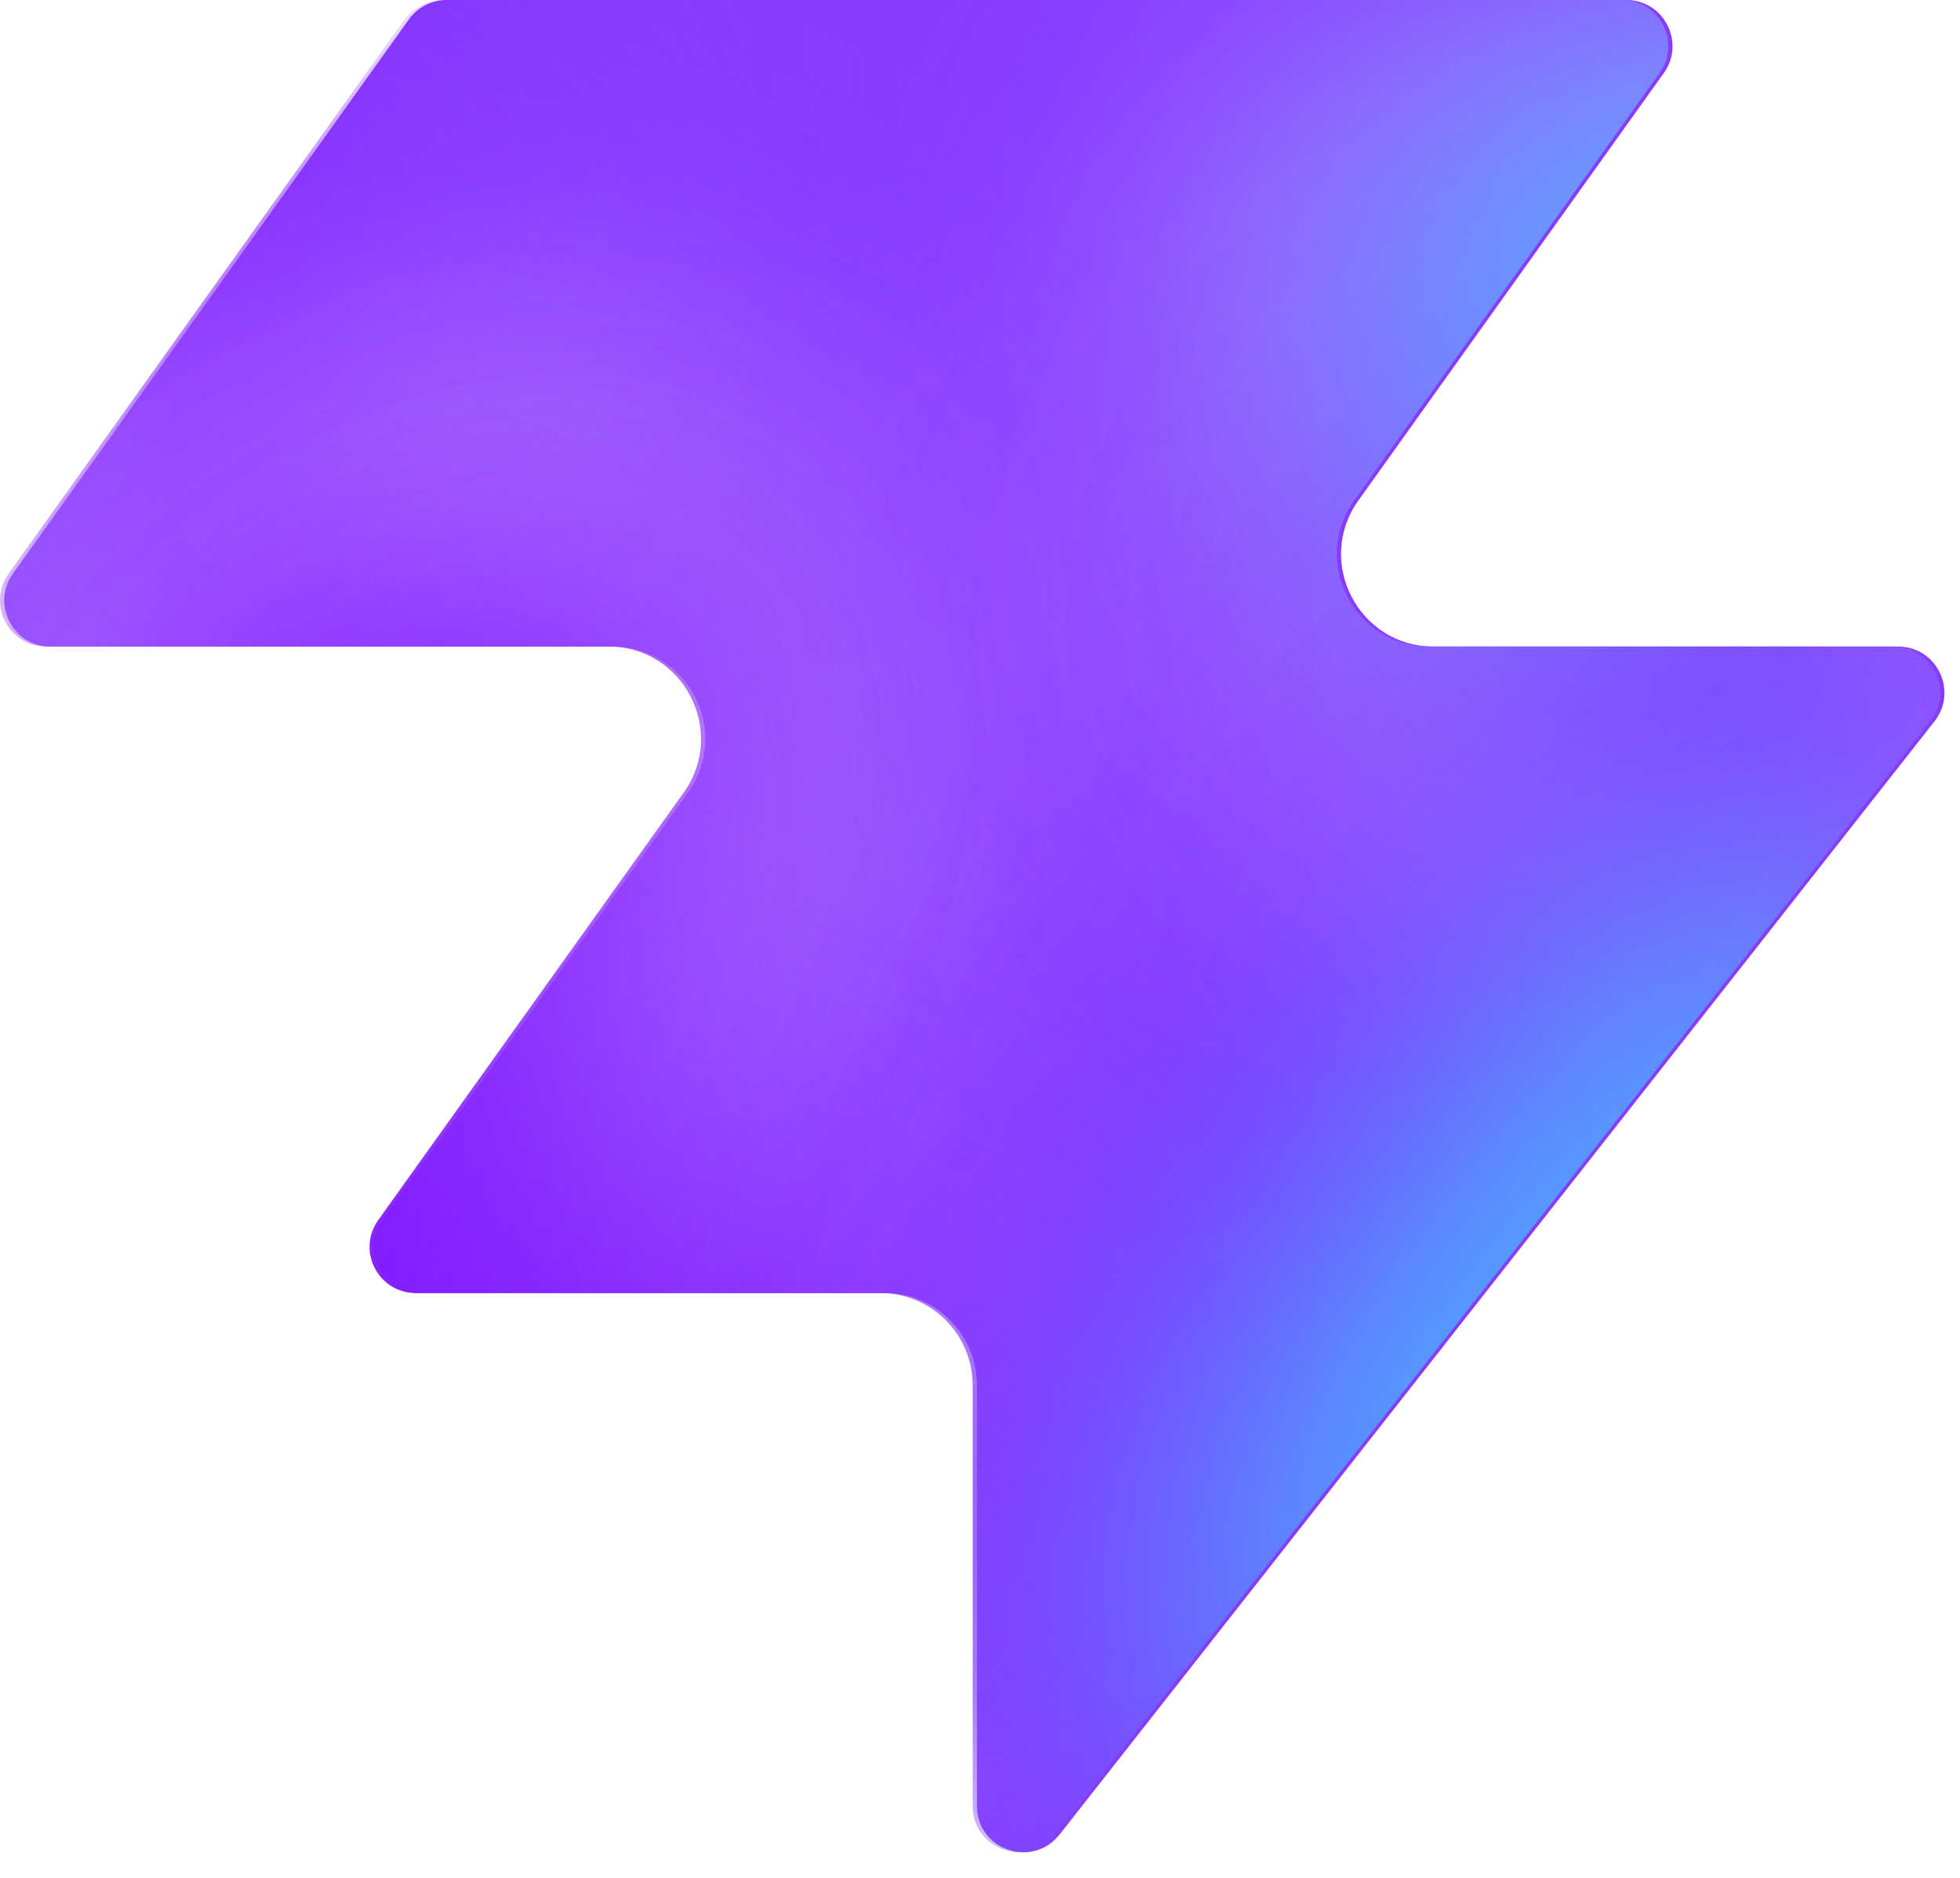
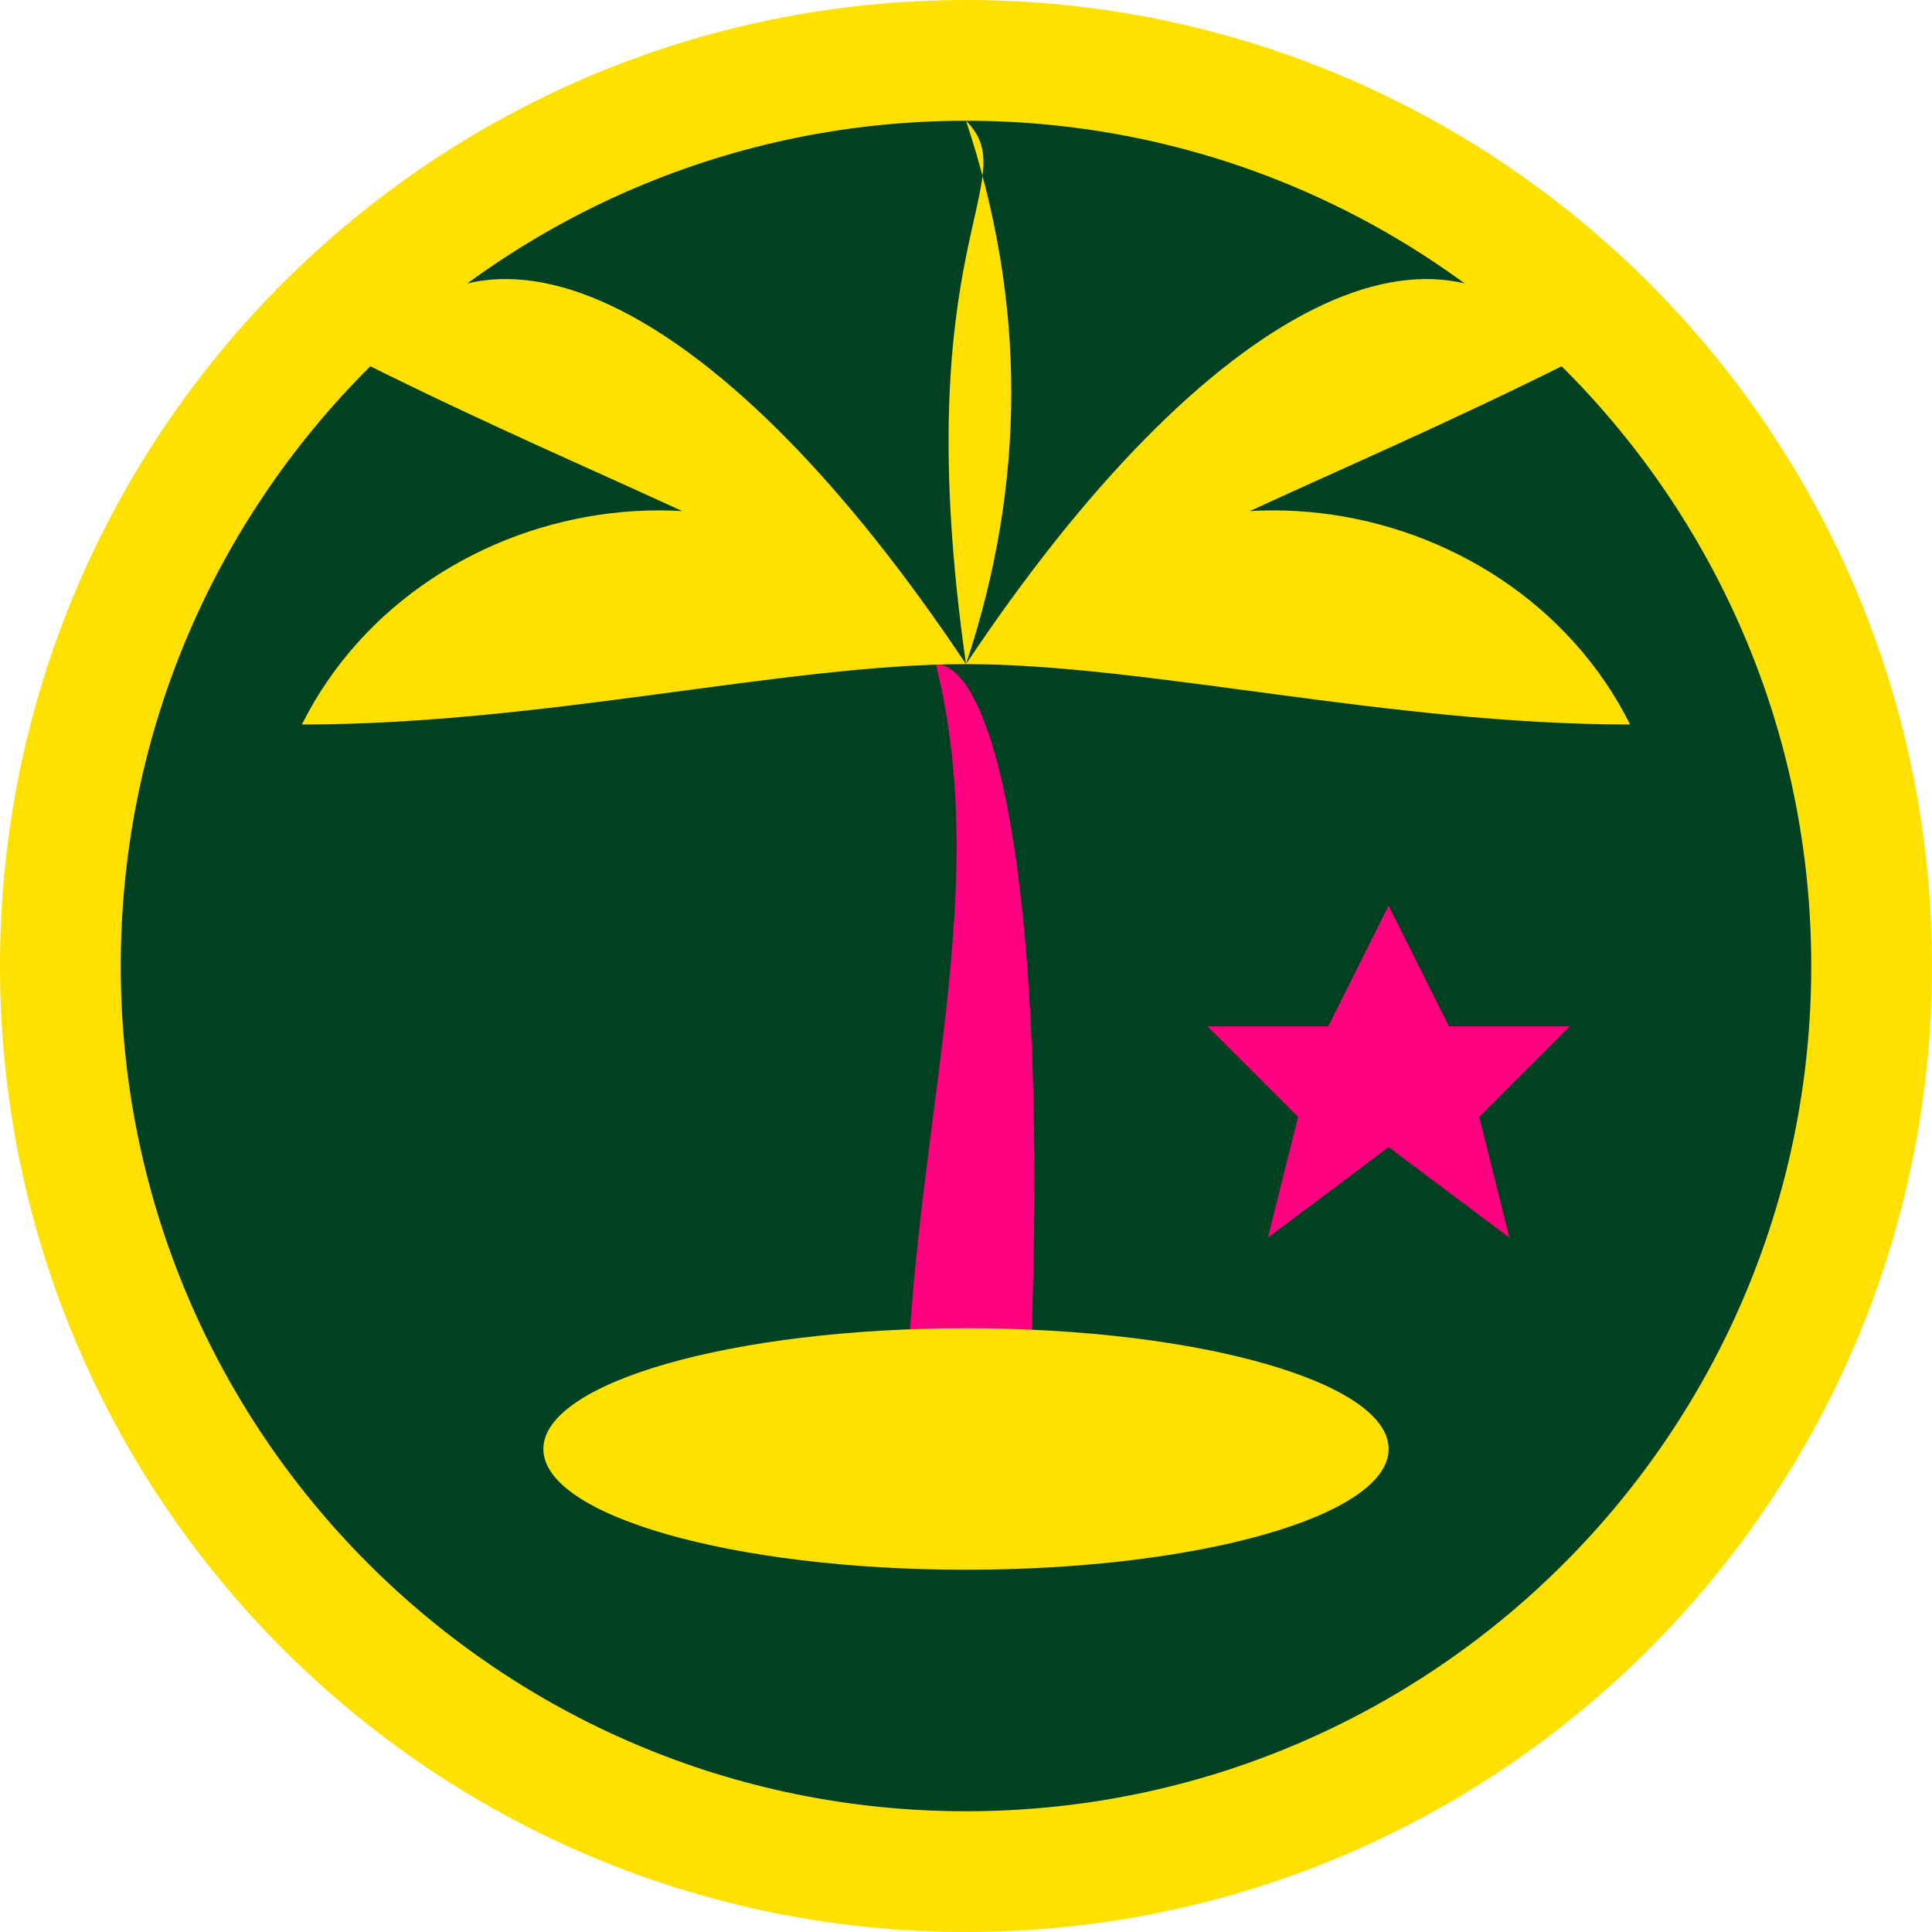
- <svg xmlns="http://www.w3.org/2000/svg" width="48" height="46" fill="none" viewBox="0 0 48 46">
-   <path fill="#863bff" d="M25.946 44.938c-.664.845-2.021.375-2.021-.698V33.937a2.26 2.26 0 0 0-2.262-2.262H10.287c-.92 0-1.456-1.04-.92-1.788l7.48-10.471c1.07-1.497 0-3.578-1.842-3.578H1.237c-.92 0-1.456-1.04-.92-1.788L10.013.474c.214-.297.556-.474.92-.474h28.894c.92 0 1.456 1.04.92 1.788l-7.48 10.471c-1.07 1.498 0 3.579 1.842 3.579h11.377c.943 0 1.473 1.088.89 1.83L25.947 44.94z" style="fill:#863bff;fill:color(display-p3 .525 .23 1);fill-opacity:1" />
-   <mask id="a" width="48" height="46" x="0" y="0" maskUnits="userSpaceOnUse" style="mask-type:alpha">
-     <path fill="#000" d="M25.842 44.938c-.664.844-2.021.375-2.021-.698V33.937a2.26 2.26 0 0 0-2.262-2.262H10.183c-.92 0-1.456-1.04-.92-1.788l7.48-10.471c1.07-1.498 0-3.579-1.842-3.579H1.133c-.92 0-1.456-1.04-.92-1.787L9.91.473c.214-.297.556-.474.92-.474h28.894c.92 0 1.456 1.04.92 1.788l-7.48 10.471c-1.07 1.498 0 3.578 1.842 3.578h11.377c.943 0 1.473 1.088.89 1.832L25.843 44.94z" style="fill:#000;fill-opacity:1" />
-   </mask>
-   <g mask="url(#a)">
-     <g filter="url(#b)">
-       <ellipse cx="5.508" cy="14.704" fill="#ede6ff" rx="5.508" ry="14.704" style="fill:#ede6ff;fill:color(display-p3 .927 .903 1);fill-opacity:1" transform="matrix(.00324 1 1 -.00324 -4.47 31.516)" />
-     </g>
-     <g filter="url(#c)">
-       <ellipse cx="10.399" cy="29.851" fill="#ede6ff" rx="10.399" ry="29.851" style="fill:#ede6ff;fill:color(display-p3 .927 .903 1);fill-opacity:1" transform="matrix(.00324 1 1 -.00324 -39.328 7.883)" />
-     </g>
-     <g filter="url(#d)">
-       <ellipse cx="5.508" cy="30.487" fill="#7e14ff" rx="5.508" ry="30.487" style="fill:#7e14ff;fill:color(display-p3 .492 .077 1);fill-opacity:1" transform="rotate(89.814 -25.913 -14.639)scale(1 -1)" />
-     </g>
-     <g filter="url(#e)">
-       <ellipse cx="5.508" cy="30.599" fill="#7e14ff" rx="5.508" ry="30.599" style="fill:#7e14ff;fill:color(display-p3 .492 .077 1);fill-opacity:1" transform="rotate(89.814 -32.644 -3.334)scale(1 -1)" />
-     </g>
-     <g filter="url(#f)">
-       <ellipse cx="5.508" cy="30.599" fill="#7e14ff" rx="5.508" ry="30.599" style="fill:#7e14ff;fill:color(display-p3 .492 .077 1);fill-opacity:1" transform="matrix(.00324 1 1 -.00324 -34.34 30.47)" />
-     </g>
-     <g filter="url(#g)">
-       <ellipse cx="14.072" cy="22.078" fill="#ede6ff" rx="14.072" ry="22.078" style="fill:#ede6ff;fill:color(display-p3 .927 .903 1);fill-opacity:1" transform="rotate(93.35 24.506 48.493)scale(-1 1)" />
-     </g>
-     <g filter="url(#h)">
-       <ellipse cx="3.47" cy="21.501" fill="#7e14ff" rx="3.47" ry="21.501" style="fill:#7e14ff;fill:color(display-p3 .492 .077 1);fill-opacity:1" transform="rotate(89.009 28.708 47.59)scale(-1 1)" />
-     </g>
-     <g filter="url(#i)">
-       <ellipse cx="3.47" cy="21.501" fill="#7e14ff" rx="3.47" ry="21.501" style="fill:#7e14ff;fill:color(display-p3 .492 .077 1);fill-opacity:1" transform="rotate(89.009 28.708 47.59)scale(-1 1)" />
-     </g>
-     <g filter="url(#j)">
-       <ellipse cx=".387" cy="8.972" fill="#7e14ff" rx="4.407" ry="29.108" style="fill:#7e14ff;fill:color(display-p3 .492 .077 1);fill-opacity:1" transform="rotate(39.51 .387 8.972)" />
-     </g>
-     <g filter="url(#k)">
-       <ellipse cx="47.523" cy="-6.092" fill="#7e14ff" rx="4.407" ry="29.108" style="fill:#7e14ff;fill:color(display-p3 .492 .077 1);fill-opacity:1" transform="rotate(37.892 47.523 -6.092)" />
-     </g>
-     <g filter="url(#l)">
-       <ellipse cx="41.412" cy="6.333" fill="#47bfff" rx="5.971" ry="9.665" style="fill:#47bfff;fill:color(display-p3 .28 .748 1);fill-opacity:1" transform="rotate(37.892 41.412 6.333)" />
-     </g>
-     <g filter="url(#m)">
-       <ellipse cx="-1.879" cy="38.332" fill="#7e14ff" rx="4.407" ry="29.108" style="fill:#7e14ff;fill:color(display-p3 .492 .077 1);fill-opacity:1" transform="rotate(37.892 -1.88 38.332)" />
-     </g>
-     <g filter="url(#n)">
-       <ellipse cx="-1.879" cy="38.332" fill="#7e14ff" rx="4.407" ry="29.108" style="fill:#7e14ff;fill:color(display-p3 .492 .077 1);fill-opacity:1" transform="rotate(37.892 -1.88 38.332)" />
-     </g>
-     <g filter="url(#o)">
-       <ellipse cx="35.651" cy="29.907" fill="#7e14ff" rx="4.407" ry="29.108" style="fill:#7e14ff;fill:color(display-p3 .492 .077 1);fill-opacity:1" transform="rotate(37.892 35.651 29.907)" />
-     </g>
-     <g filter="url(#p)">
-       <ellipse cx="38.418" cy="32.4" fill="#47bfff" rx="5.971" ry="15.297" style="fill:#47bfff;fill:color(display-p3 .28 .748 1);fill-opacity:1" transform="rotate(37.892 38.418 32.4)" />
-     </g>
+ <svg xmlns="http://www.w3.org/2000/svg" viewBox="0 0 64 64" width="64" height="64">
+   <circle cx="32" cy="32" r="30" fill="#004121" stroke="#FEE101" stroke-width="4" />
+   <g fill="#FEE101">
+     <path d="M30 48 C 30 38, 33 30, 31 22 C 33 22, 35 30, 34 48 Z" fill="#FF0080" />
+     <path d="M32 22 C 26 14, 14 16, 10 24 C 18 24, 26 22, 32 22 Z" />
+     <path d="M32 22 C 24 10, 16 6, 12 12 C 20 16, 26 18, 32 22 Z" />
+     <path d="M32 22 C 30 8, 34 6, 32 4 C 34 10, 34 16, 32 22 Z" />
+     <path d="M32 22 C 40 10, 48 6, 52 12 C 44 16, 38 18, 32 22 Z" />
+     <path d="M32 22 C 38 14, 50 16, 54 24 C 46 24, 38 22, 32 22 Z" />
+     <ellipse cx="32" cy="48" rx="14" ry="4" fill="#FEE101" />
  </g>
-   <defs>
-     <filter id="b" width="60.045" height="41.654" x="-19.77" y="16.149" color-interpolation-filters="sRGB" filterUnits="userSpaceOnUse">
-       <feFlood flood-opacity="0" result="BackgroundImageFix" />
-       <feBlend in="SourceGraphic" in2="BackgroundImageFix" result="shape" />
-       <feGaussianBlur result="effect1_foregroundBlur_2002_17158" stdDeviation="7.659" />
-     </filter>
-     <filter id="c" width="90.34" height="51.437" x="-54.613" y="-7.533" color-interpolation-filters="sRGB" filterUnits="userSpaceOnUse">
-       <feFlood flood-opacity="0" result="BackgroundImageFix" />
-       <feBlend in="SourceGraphic" in2="BackgroundImageFix" result="shape" />
-       <feGaussianBlur result="effect1_foregroundBlur_2002_17158" stdDeviation="7.659" />
-     </filter>
-     <filter id="d" width="79.355" height="29.4" x="-49.64" y="2.03" color-interpolation-filters="sRGB" filterUnits="userSpaceOnUse">
-       <feFlood flood-opacity="0" result="BackgroundImageFix" />
-       <feBlend in="SourceGraphic" in2="BackgroundImageFix" result="shape" />
-       <feGaussianBlur result="effect1_foregroundBlur_2002_17158" stdDeviation="4.596" />
-     </filter>
-     <filter id="e" width="79.579" height="29.4" x="-45.045" y="20.029" color-interpolation-filters="sRGB" filterUnits="userSpaceOnUse">
-       <feFlood flood-opacity="0" result="BackgroundImageFix" />
-       <feBlend in="SourceGraphic" in2="BackgroundImageFix" result="shape" />
-       <feGaussianBlur result="effect1_foregroundBlur_2002_17158" stdDeviation="4.596" />
-     </filter>
-     <filter id="f" width="79.579" height="29.4" x="-43.513" y="21.178" color-interpolation-filters="sRGB" filterUnits="userSpaceOnUse">
-       <feFlood flood-opacity="0" result="BackgroundImageFix" />
-       <feBlend in="SourceGraphic" in2="BackgroundImageFix" result="shape" />
-       <feGaussianBlur result="effect1_foregroundBlur_2002_17158" stdDeviation="4.596" />
-     </filter>
-     <filter id="g" width="74.749" height="58.852" x="15.756" y="-17.901" color-interpolation-filters="sRGB" filterUnits="userSpaceOnUse">
-       <feFlood flood-opacity="0" result="BackgroundImageFix" />
-       <feBlend in="SourceGraphic" in2="BackgroundImageFix" result="shape" />
-       <feGaussianBlur result="effect1_foregroundBlur_2002_17158" stdDeviation="7.659" />
-     </filter>
-     <filter id="h" width="61.377" height="25.362" x="23.548" y="2.284" color-interpolation-filters="sRGB" filterUnits="userSpaceOnUse">
-       <feFlood flood-opacity="0" result="BackgroundImageFix" />
-       <feBlend in="SourceGraphic" in2="BackgroundImageFix" result="shape" />
-       <feGaussianBlur result="effect1_foregroundBlur_2002_17158" stdDeviation="4.596" />
-     </filter>
-     <filter id="i" width="61.377" height="25.362" x="23.548" y="2.284" color-interpolation-filters="sRGB" filterUnits="userSpaceOnUse">
-       <feFlood flood-opacity="0" result="BackgroundImageFix" />
-       <feBlend in="SourceGraphic" in2="BackgroundImageFix" result="shape" />
-       <feGaussianBlur result="effect1_foregroundBlur_2002_17158" stdDeviation="4.596" />
-     </filter>
-     <filter id="j" width="56.045" height="63.649" x="-27.636" y="-22.853" color-interpolation-filters="sRGB" filterUnits="userSpaceOnUse">
-       <feFlood flood-opacity="0" result="BackgroundImageFix" />
-       <feBlend in="SourceGraphic" in2="BackgroundImageFix" result="shape" />
-       <feGaussianBlur result="effect1_foregroundBlur_2002_17158" stdDeviation="4.596" />
-     </filter>
-     <filter id="k" width="54.814" height="64.646" x="20.116" y="-38.415" color-interpolation-filters="sRGB" filterUnits="userSpaceOnUse">
-       <feFlood flood-opacity="0" result="BackgroundImageFix" />
-       <feBlend in="SourceGraphic" in2="BackgroundImageFix" result="shape" />
-       <feGaussianBlur result="effect1_foregroundBlur_2002_17158" stdDeviation="4.596" />
-     </filter>
-     <filter id="l" width="33.541" height="35.313" x="24.641" y="-11.323" color-interpolation-filters="sRGB" filterUnits="userSpaceOnUse">
-       <feFlood flood-opacity="0" result="BackgroundImageFix" />
-       <feBlend in="SourceGraphic" in2="BackgroundImageFix" result="shape" />
-       <feGaussianBlur result="effect1_foregroundBlur_2002_17158" stdDeviation="4.596" />
-     </filter>
-     <filter id="m" width="54.814" height="64.646" x="-29.286" y="6.009" color-interpolation-filters="sRGB" filterUnits="userSpaceOnUse">
-       <feFlood flood-opacity="0" result="BackgroundImageFix" />
-       <feBlend in="SourceGraphic" in2="BackgroundImageFix" result="shape" />
-       <feGaussianBlur result="effect1_foregroundBlur_2002_17158" stdDeviation="4.596" />
-     </filter>
-     <filter id="n" width="54.814" height="64.646" x="-29.286" y="6.009" color-interpolation-filters="sRGB" filterUnits="userSpaceOnUse">
-       <feFlood flood-opacity="0" result="BackgroundImageFix" />
-       <feBlend in="SourceGraphic" in2="BackgroundImageFix" result="shape" />
-       <feGaussianBlur result="effect1_foregroundBlur_2002_17158" stdDeviation="4.596" />
-     </filter>
-     <filter id="o" width="54.814" height="64.646" x="8.244" y="-2.416" color-interpolation-filters="sRGB" filterUnits="userSpaceOnUse">
-       <feFlood flood-opacity="0" result="BackgroundImageFix" />
-       <feBlend in="SourceGraphic" in2="BackgroundImageFix" result="shape" />
-       <feGaussianBlur result="effect1_foregroundBlur_2002_17158" stdDeviation="4.596" />
-     </filter>
-     <filter id="p" width="39.409" height="43.623" x="18.713" y="10.588" color-interpolation-filters="sRGB" filterUnits="userSpaceOnUse">
-       <feFlood flood-opacity="0" result="BackgroundImageFix" />
-       <feBlend in="SourceGraphic" in2="BackgroundImageFix" result="shape" />
-       <feGaussianBlur result="effect1_foregroundBlur_2002_17158" stdDeviation="4.596" />
-     </filter>
-   </defs>
+   <polygon points="46,30 48,34 52,34 49,37 50,41 46,38 42,41 43,37 40,34 44,34" fill="#FF0080" />
</svg>
